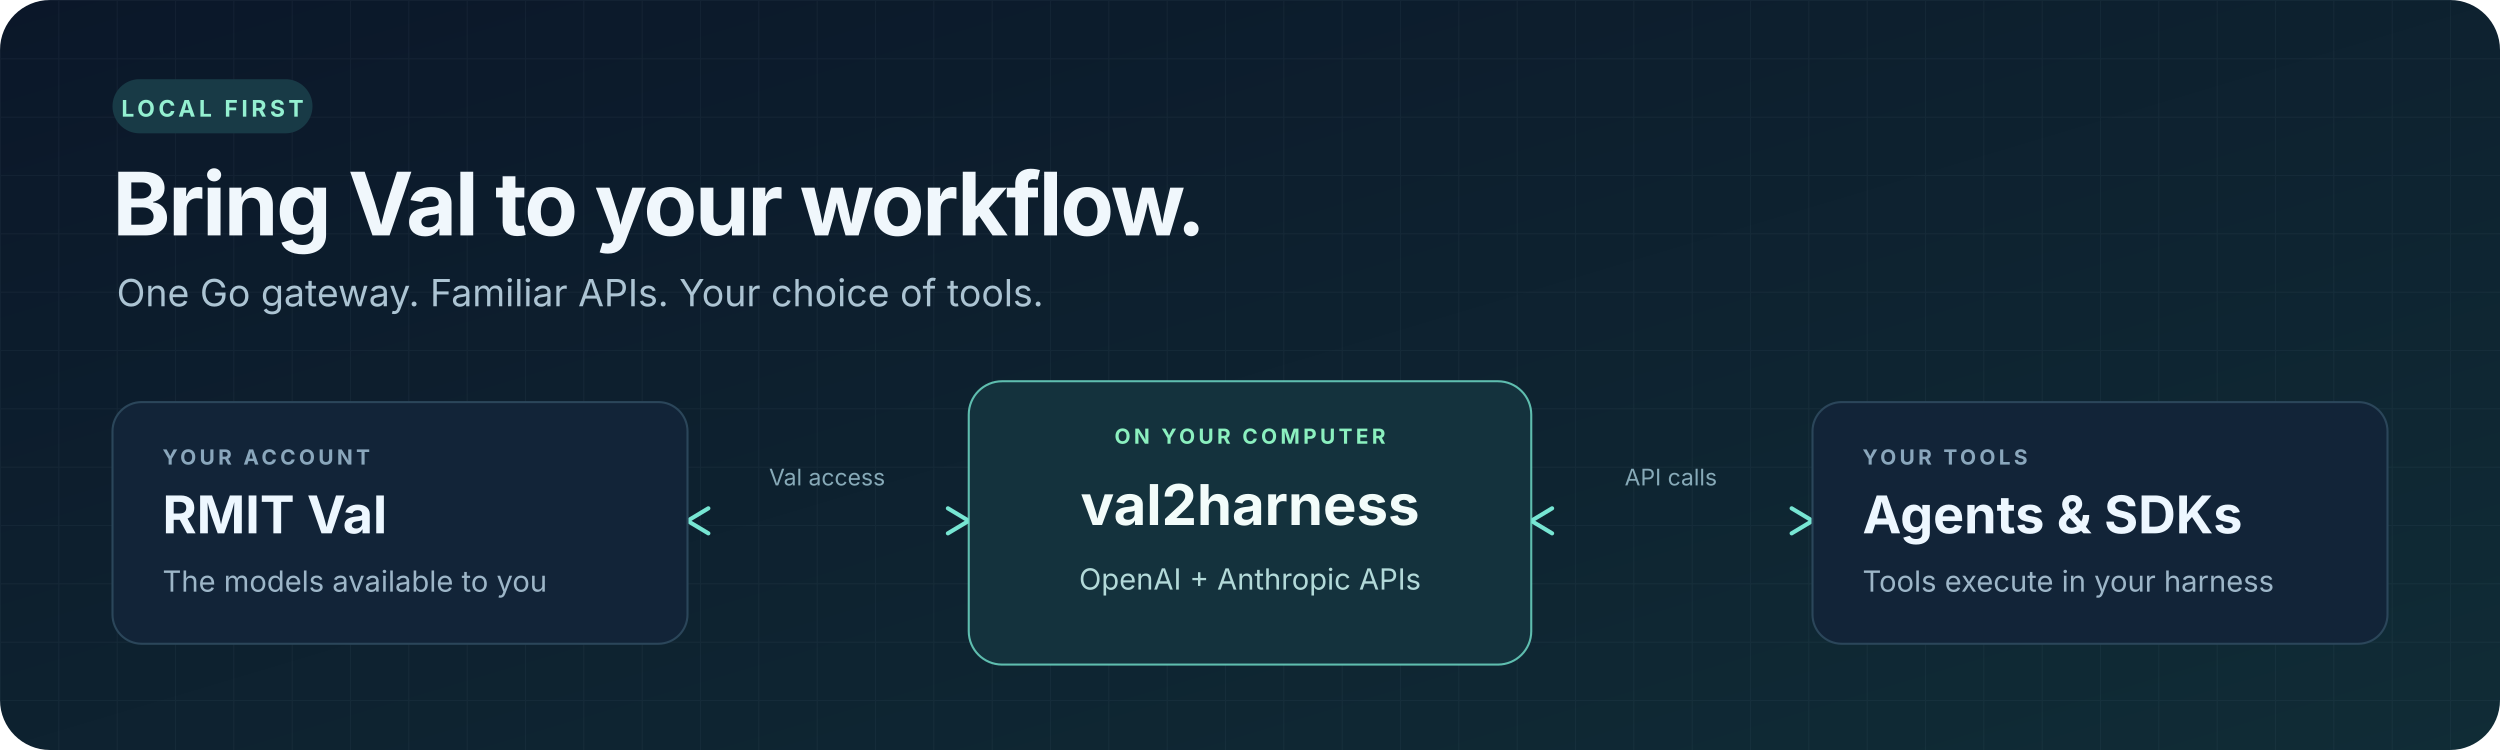
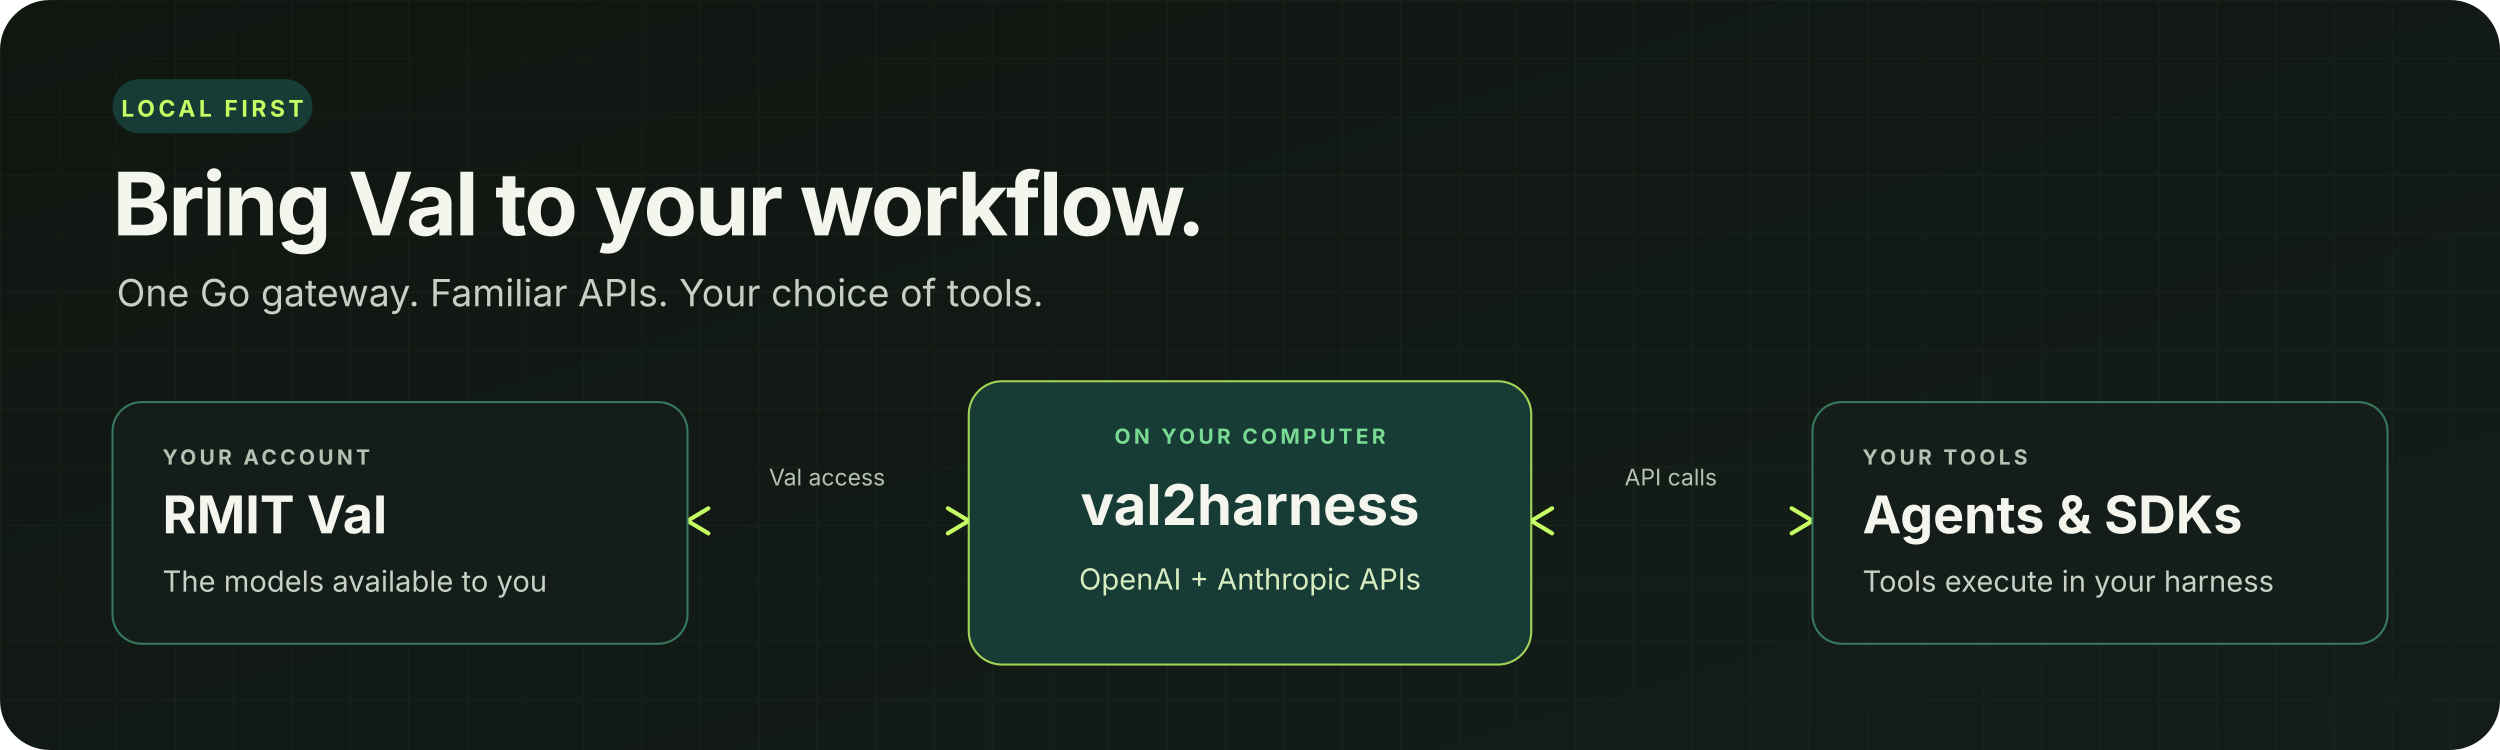
<svg xmlns="http://www.w3.org/2000/svg" width="1200" height="360" viewBox="0 0 1200 360" role="img" aria-labelledby="title description">
  <defs>
    <linearGradient id="background" x1="0" y1="0" x2="1" y2="1">
-       <stop stop-color="#0b1729" />
-       <stop offset="1" stop-color="#102c36" />
+       <stop stop-color="#101610" />
+       <stop offset="1" stop-color="#141d1a" />
    </linearGradient>
    <linearGradient id="accent" x1="0" x2="1">
-       <stop stop-color="#51d5f0" />
-       <stop offset="1" stop-color="#8bf0bf" />
+       <stop stop-color="#c6ff63" />
+       <stop offset="1" stop-color="#78db92" />
    </linearGradient>
    <pattern id="grid" width="28" height="28" patternUnits="userSpaceOnUse">
-       <path d="M28 0H0V28" fill="none" stroke="#b2d6e5" stroke-opacity=".045" />
+       <path d="M28 0H0V28" fill="none" stroke="#a8c4b0" stroke-opacity=".045" />
    </pattern>
  </defs>
  <rect width="1200" height="360" rx="24" fill="url(#background)" />
  <rect width="1200" height="360" rx="24" fill="url(#grid)" />
  <g font-family="Inter,Segoe UI,Arial,sans-serif">
-     <rect x="54" y="38" width="96" height="26" rx="13" fill="#183a46" />
-     <text x="102" y="56" fill="#94f0d1" font-size="11" font-weight="700" text-anchor="middle" letter-spacing="1.7">LOCAL FIRST</text>
-     <text x="54" y="113" fill="#f0f7fc" font-size="42" font-weight="700" letter-spacing="-1">Bring Val to your workflow.</text>
-     <text x="56" y="147" fill="#acc4d3" font-size="18">One Go gateway. Familiar APIs. Your choice of tools.</text>
+     <rect x="54" y="38" width="96" height="26" rx="13" fill="#173b35" />
+     <text x="102" y="56" fill="#c6ff63" font-size="11" font-weight="700" text-anchor="middle" letter-spacing="1.7">LOCAL FIRST</text>
+     <text x="54" y="113" fill="#f4f6ed" font-size="42" font-weight="700" letter-spacing="-1">Bring Val to your workflow.</text>
+     <text x="56" y="147" fill="#c7d0c4" font-size="18">One Go gateway. Familiar APIs. Your choice of tools.</text>
    <path d="M330 250H465M735 250H870" fill="none" stroke="url(#accent)" stroke-width="2" />
-     <path d="m340 244-10 6 10 6m115-12 10 6-10 6m290-12-10 6 10 6m115-12 10 6-10 6" fill="none" stroke="#77e6d3" stroke-width="2" stroke-linecap="round" stroke-linejoin="round" />
-     <rect x="54" y="193" width="276" height="116" rx="14" fill="#122438" stroke="#2b465a" />
-     <rect x="465" y="183" width="270" height="136" rx="16" fill="#14323d" stroke="#72e2cd" stroke-opacity=".8" />
-     <rect x="870" y="193" width="276" height="116" rx="14" fill="#122438" stroke="#2b465a" />
-     <text x="78" y="223" fill="#8aa7bc" font-size="10" font-weight="700" letter-spacing="1.6">YOUR ACCOUNT</text>
-     <text x="78" y="256" fill="#edf7ff" font-size="25" font-weight="650">RMIT Val</text>
-     <text x="78" y="284" fill="#9db6c8" font-size="14">The models available to you</text>
-     <text x="600" y="213" fill="#8bf0bf" font-size="10" font-weight="700" letter-spacing="1.6" text-anchor="middle">ON YOUR COMPUTER</text>
-     <text x="600" y="252" fill="#f2fcfa" font-size="27" font-weight="700" text-anchor="middle">val2harness</text>
-     <text x="600" y="283" fill="#b3dad9" font-size="14" text-anchor="middle">OpenAI + Anthropic APIs</text>
-     <text x="894" y="223" fill="#8aa7bc" font-size="10" font-weight="700" letter-spacing="1.6">YOUR TOOLS</text>
-     <text x="894" y="256" fill="#edf7ff" font-size="25" font-weight="650">Agents &amp; SDKs</text>
-     <text x="894" y="284" fill="#9db6c8" font-size="14">Tools execute in your harness</text>
-     <text x="397" y="233" fill="#87aab8" font-size="11" text-anchor="middle">Val access</text>
-     <text x="802" y="233" fill="#87aab8" font-size="11" text-anchor="middle">API calls</text>
+     <path d="m340 244-10 6 10 6m115-12 10 6-10 6m290-12-10 6 10 6m115-12 10 6-10 6" fill="none" stroke="#c6ff63" stroke-width="2" stroke-linecap="round" stroke-linejoin="round" />
+     <rect x="54" y="193" width="276" height="116" rx="14" fill="#141d1a" stroke="#367a5d" />
+     <rect x="465" y="183" width="270" height="136" rx="16" fill="#173b35" stroke="#c6ff63" stroke-opacity=".8" />
+     <rect x="870" y="193" width="276" height="116" rx="14" fill="#141d1a" stroke="#367a5d" />
+     <text x="78" y="223" fill="#b5c2b3" font-size="10" font-weight="700" letter-spacing="1.6">YOUR ACCOUNT</text>
+     <text x="78" y="256" fill="#f4f6ed" font-size="25" font-weight="650">RMIT Val</text>
+     <text x="78" y="284" fill="#c7d0c4" font-size="14">The models available to you</text>
+     <text x="600" y="213" fill="#78db92" font-size="10" font-weight="700" letter-spacing="1.6" text-anchor="middle">ON YOUR COMPUTER</text>
+     <text x="600" y="252" fill="#f4f6ed" font-size="27" font-weight="700" text-anchor="middle">val2harness</text>
+     <text x="600" y="283" fill="#d8ecc1" font-size="14" text-anchor="middle">OpenAI + Anthropic APIs</text>
+     <text x="894" y="223" fill="#b5c2b3" font-size="10" font-weight="700" letter-spacing="1.6">YOUR TOOLS</text>
+     <text x="894" y="256" fill="#f4f6ed" font-size="25" font-weight="650">Agents &amp; SDKs</text>
+     <text x="894" y="284" fill="#c7d0c4" font-size="14">Tools execute in your harness</text>
+     <text x="397" y="233" fill="#b5c2b3" font-size="11" text-anchor="middle">Val access</text>
+     <text x="802" y="233" fill="#b5c2b3" font-size="11" text-anchor="middle">API calls</text>
  </g>
</svg>
